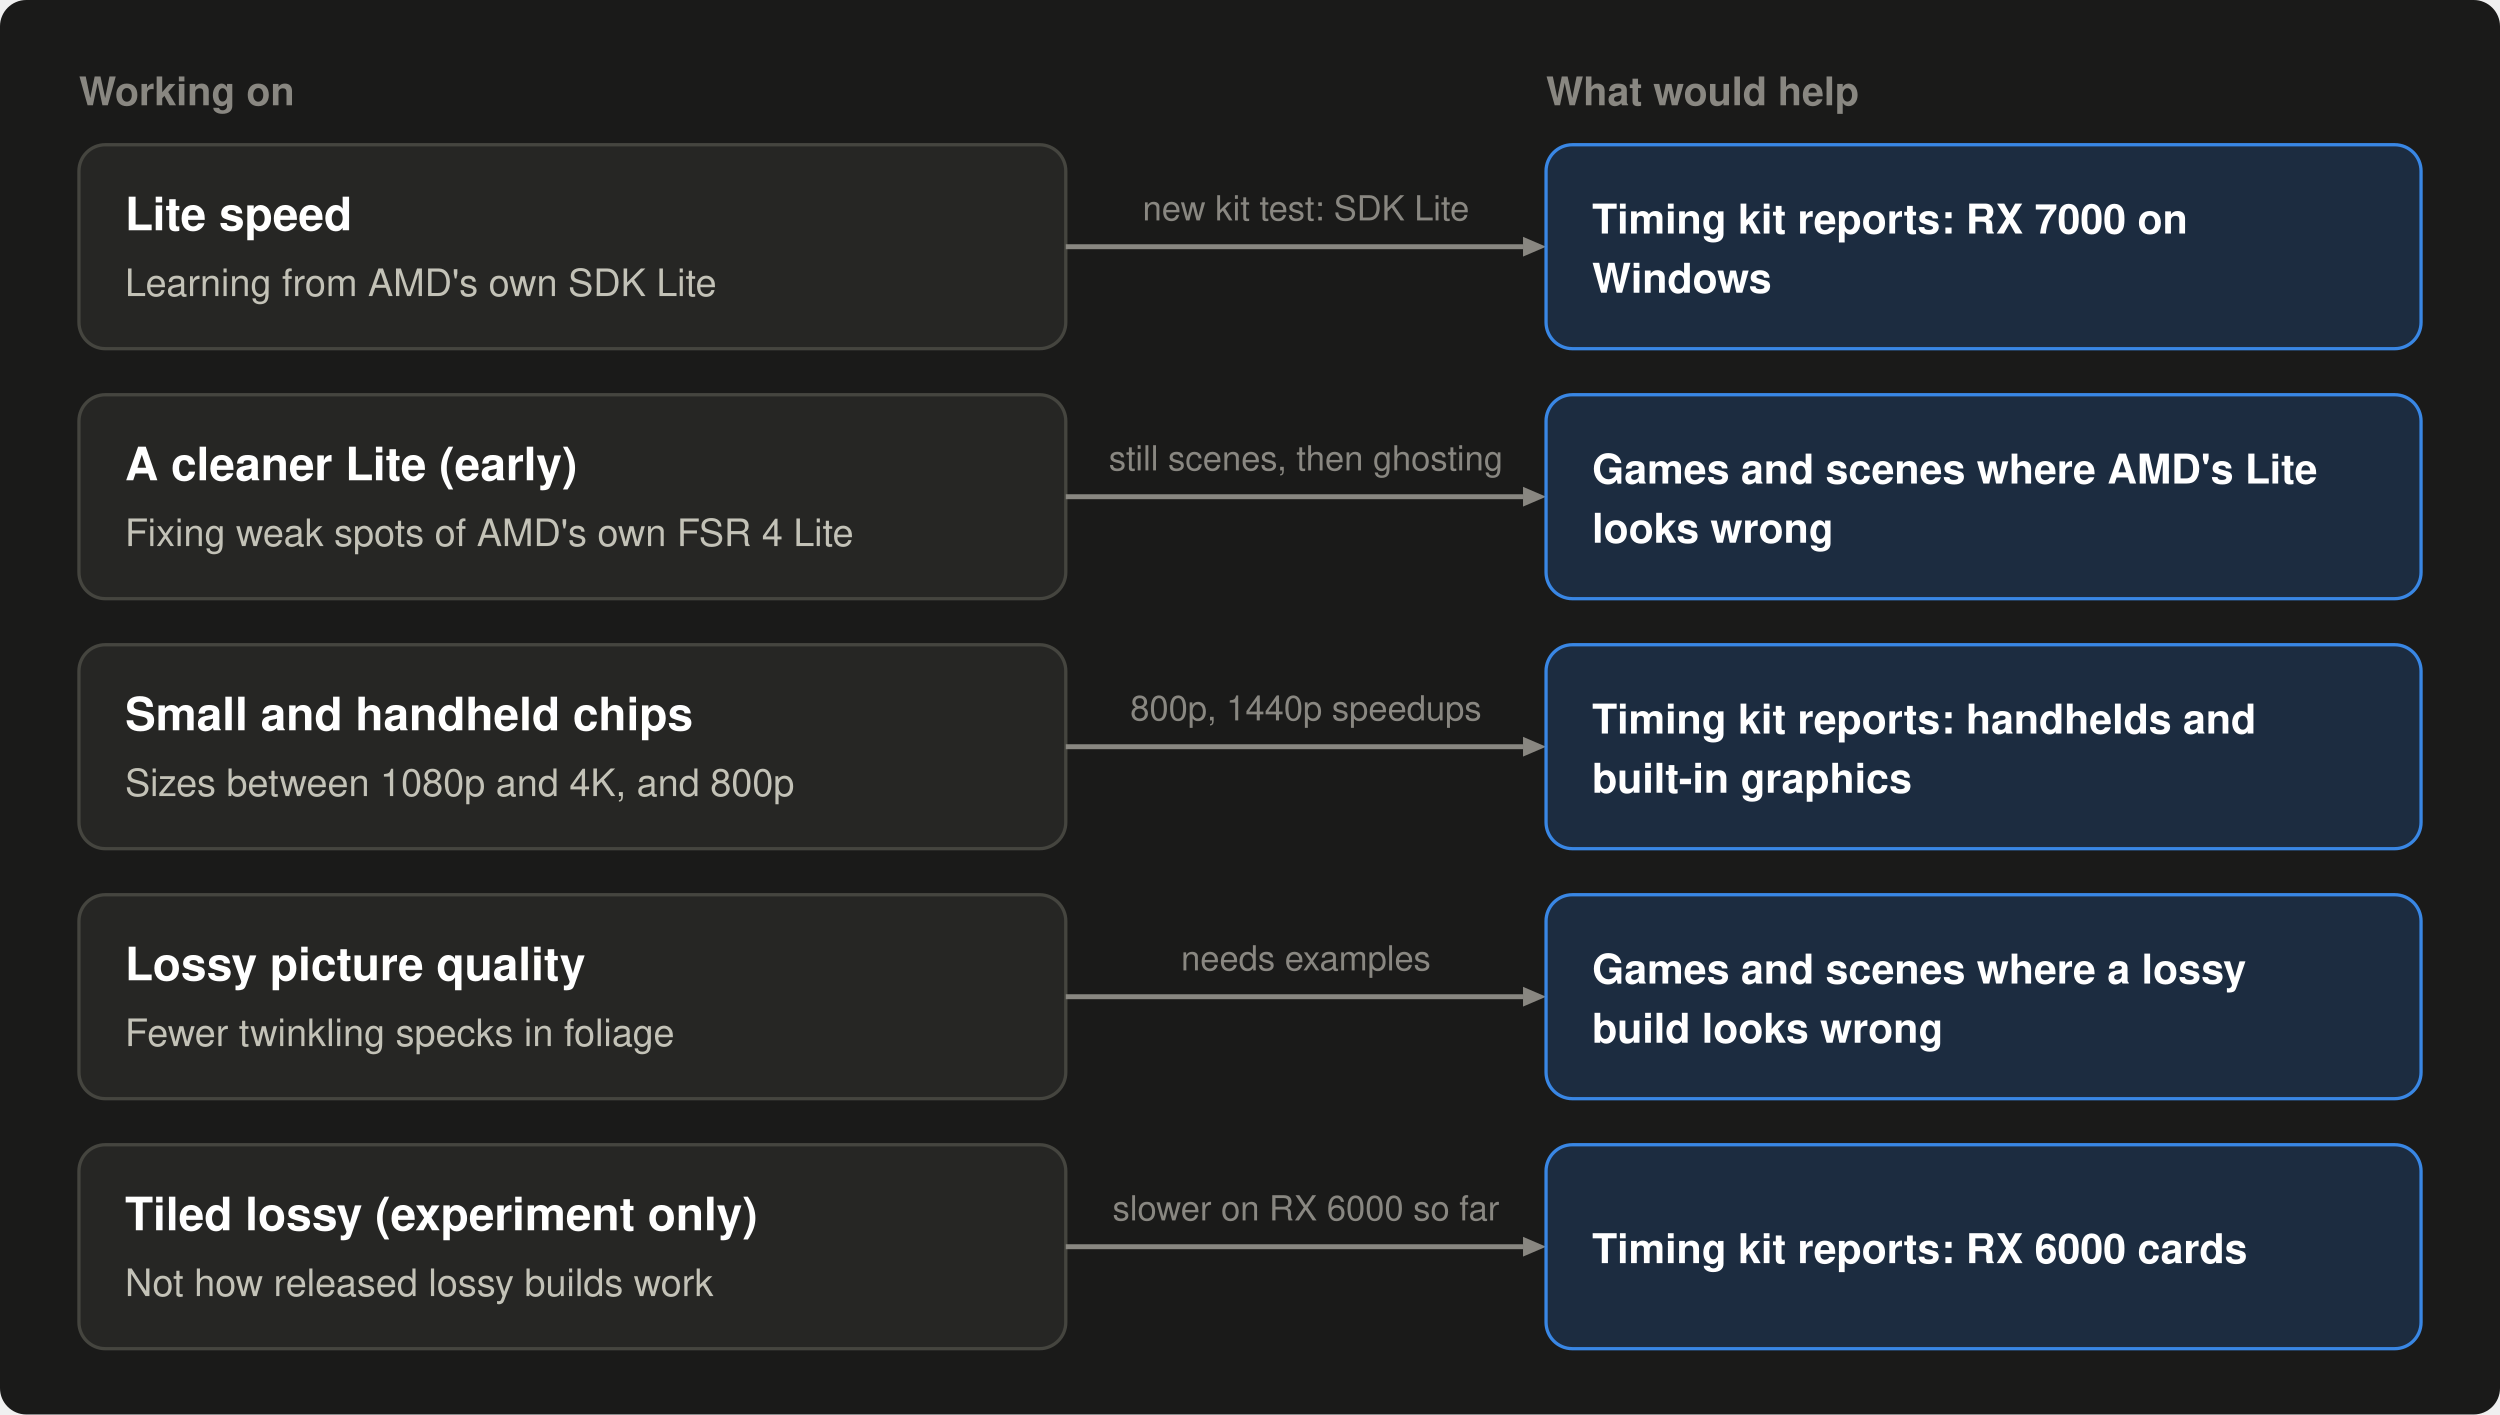
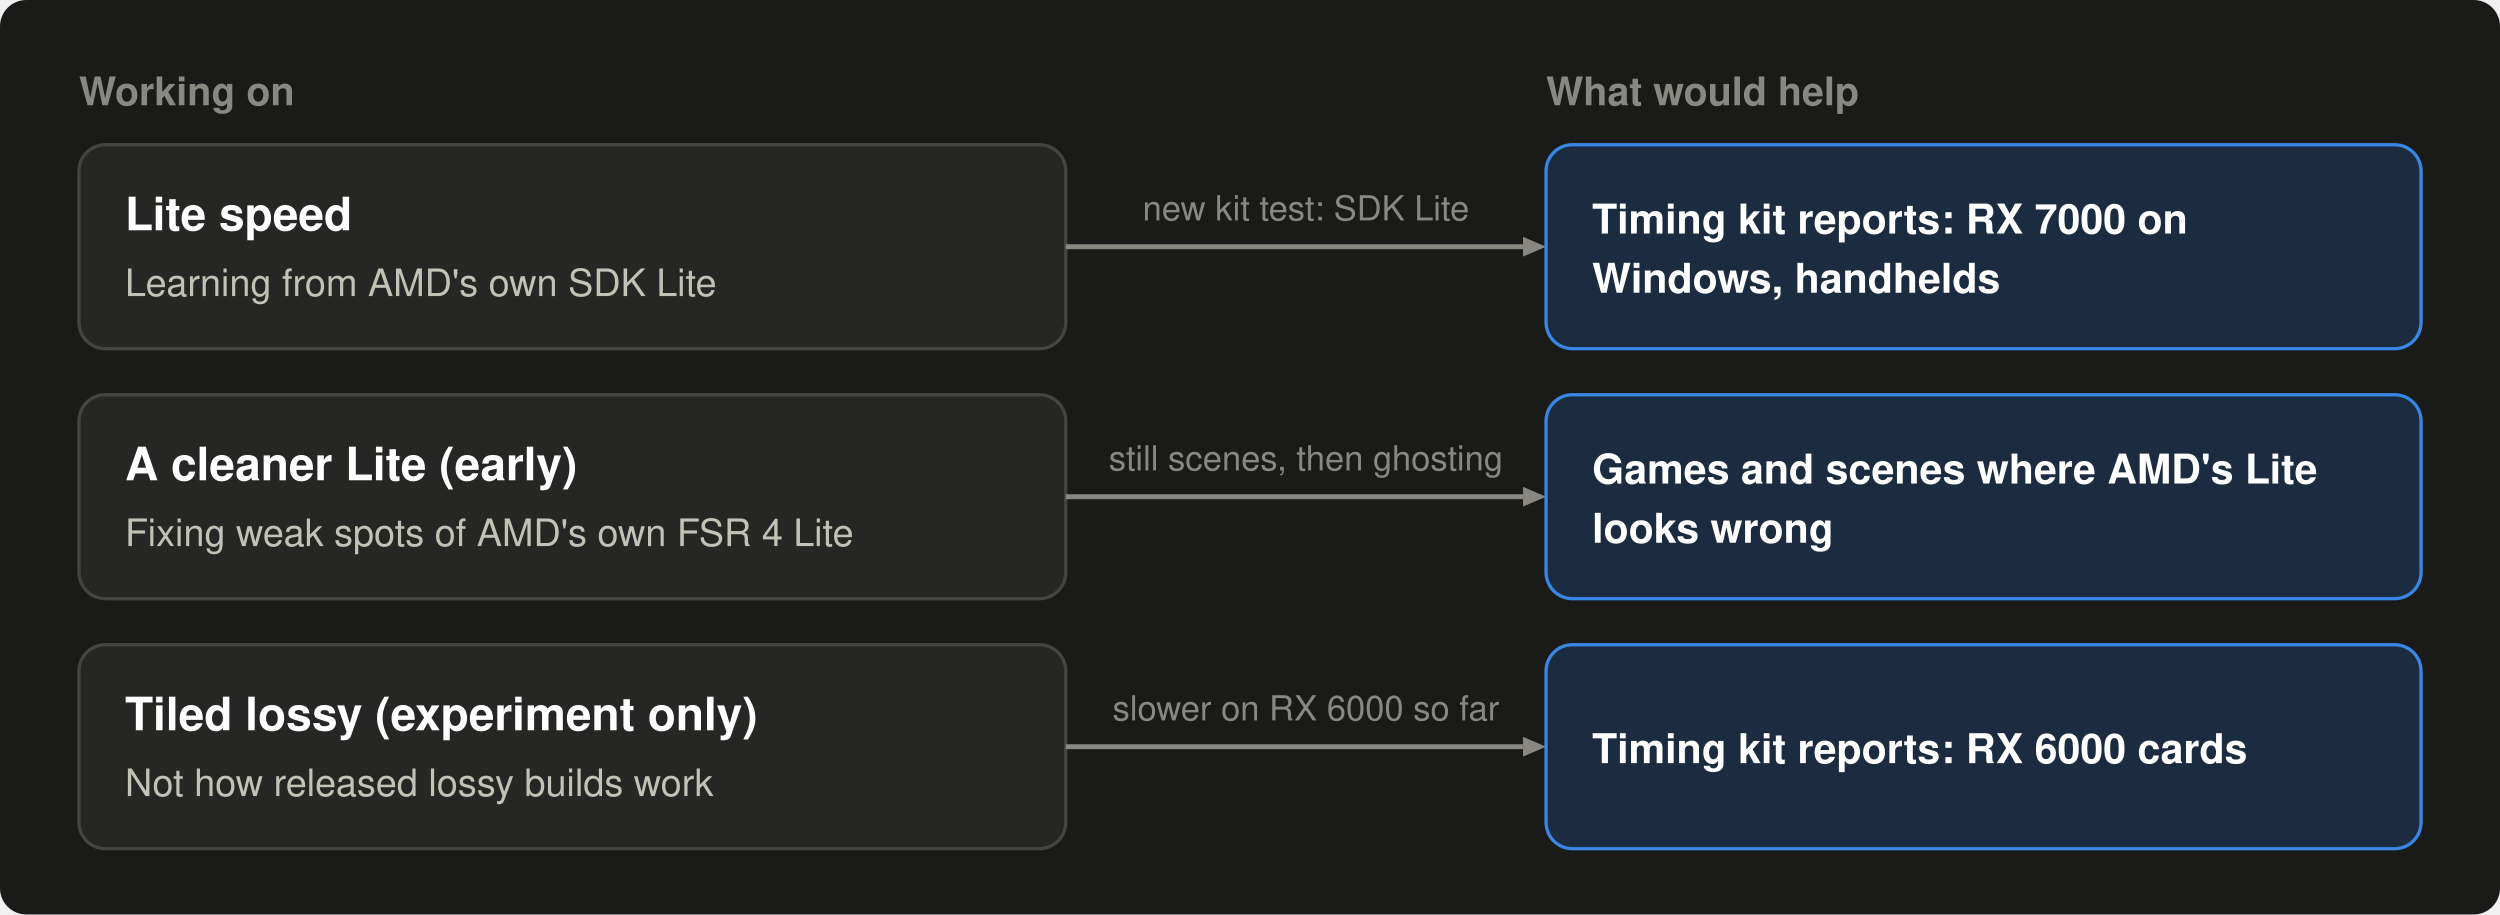
- <svg xmlns="http://www.w3.org/2000/svg" width="760" height="430" viewBox="0 0 760 430" role="img" aria-label="5 parts being worked on, each with what would help: Lite speed: Timing kit reports: RX 7000 on Windows; A cleaner Lite (early): Games and scenes where AMD's Lite looks wrong; Small and handheld chips: Timing kit reports: handhelds and built-in graphics; Lossy picture quality: Games and scenes where a lossy build looks wrong; Tiled lossy (experiment only): Timing kit reports: RX 6000 cards">
-   <rect width="760" height="430" rx="8" fill="#1a1a19" />
+ <svg xmlns="http://www.w3.org/2000/svg" width="760" height="278" viewBox="0 0 760 278" role="img" aria-label="3 parts being worked on, each with what would help: Lite speed: Timing kit reports: RX 7000 on Windows, handhelds; A cleaner Lite (early): Games and scenes where AMD's Lite looks wrong; Tiled lossy (experiment only): Timing kit reports: RX 6000 cards">
+   <rect width="760" height="278" rx="8" fill="#1a1a19" />
  <text x="24" y="32" font-family="-apple-system, 'Segoe UI', Helvetica, Arial, sans-serif" font-size="12" font-weight="600" text-anchor="start" fill="#898781">Working on</text>
  <text x="470" y="32" font-family="-apple-system, 'Segoe UI', Helvetica, Arial, sans-serif" font-size="12" font-weight="600" text-anchor="start" fill="#898781">What would help</text>
  <rect x="24" y="44" width="300" height="62" rx="8" fill="#262624" stroke="#45453f" />
  <text x="38" y="70" font-family="-apple-system, 'Segoe UI', Helvetica, Arial, sans-serif" font-size="14" font-weight="600" text-anchor="start" fill="#ffffff">Lite speed</text>
  <text x="38" y="90" font-family="-apple-system, 'Segoe UI', Helvetica, Arial, sans-serif" font-size="11.5" text-anchor="start" fill="#c3c2b7">Learning from AMD's own SDK Lite</text>
  <line x1="324" y1="75" x2="463" y2="75" stroke="#898781" stroke-width="1.5" />
  <polygon points="470,75 463,72 463,78" fill="#898781" />
  <text x="397" y="67" font-family="-apple-system, 'Segoe UI', Helvetica, Arial, sans-serif" font-size="10.5" text-anchor="middle" fill="#898781">new kit test: SDK Lite</text>
  <rect x="470" y="44" width="266" height="62" rx="8" fill="#1c2c40" stroke="#3987e5" />
  <text x="484" y="71" font-family="-apple-system, 'Segoe UI', Helvetica, Arial, sans-serif" font-size="12.5" font-weight="600" text-anchor="start" fill="#ffffff">Timing kit reports: RX 7000 on</text>
-   <text x="484" y="89" font-family="-apple-system, 'Segoe UI', Helvetica, Arial, sans-serif" font-size="12.5" font-weight="600" text-anchor="start" fill="#ffffff">Windows</text>
+   <text x="484" y="89" font-family="-apple-system, 'Segoe UI', Helvetica, Arial, sans-serif" font-size="12.5" font-weight="600" text-anchor="start" fill="#ffffff">Windows, handhelds</text>
  <rect x="24" y="120" width="300" height="62" rx="8" fill="#262624" stroke="#45453f" />
  <text x="38" y="146" font-family="-apple-system, 'Segoe UI', Helvetica, Arial, sans-serif" font-size="14" font-weight="600" text-anchor="start" fill="#ffffff">A cleaner Lite (early)</text>
  <text x="38" y="166" font-family="-apple-system, 'Segoe UI', Helvetica, Arial, sans-serif" font-size="11.5" text-anchor="start" fill="#c3c2b7">Fixing weak spots of AMD's own FSR 4 Lite</text>
  <line x1="324" y1="151" x2="463" y2="151" stroke="#898781" stroke-width="1.5" />
  <polygon points="470,151 463,148 463,154" fill="#898781" />
  <text x="397" y="143" font-family="-apple-system, 'Segoe UI', Helvetica, Arial, sans-serif" font-size="10.5" text-anchor="middle" fill="#898781">still scenes, then ghosting</text>
  <rect x="470" y="120" width="266" height="62" rx="8" fill="#1c2c40" stroke="#3987e5" />
  <text x="484" y="147" font-family="-apple-system, 'Segoe UI', Helvetica, Arial, sans-serif" font-size="12.5" font-weight="600" text-anchor="start" fill="#ffffff">Games and scenes where AMD's Lite</text>
  <text x="484" y="165" font-family="-apple-system, 'Segoe UI', Helvetica, Arial, sans-serif" font-size="12.5" font-weight="600" text-anchor="start" fill="#ffffff">looks wrong</text>
  <rect x="24" y="196" width="300" height="62" rx="8" fill="#262624" stroke="#45453f" />
-   <text x="38" y="222" font-family="-apple-system, 'Segoe UI', Helvetica, Arial, sans-serif" font-size="14" font-weight="600" text-anchor="start" fill="#ffffff">Small and handheld chips</text>
-   <text x="38" y="242" font-family="-apple-system, 'Segoe UI', Helvetica, Arial, sans-serif" font-size="11.5" text-anchor="start" fill="#c3c2b7">Sizes between 1080p and 4K, and 800p</text>
+   <text x="38" y="222" font-family="-apple-system, 'Segoe UI', Helvetica, Arial, sans-serif" font-size="14" font-weight="600" text-anchor="start" fill="#ffffff">Tiled lossy (experiment only)</text>
+   <text x="38" y="242" font-family="-apple-system, 'Segoe UI', Helvetica, Arial, sans-serif" font-size="11.5" text-anchor="start" fill="#c3c2b7">Not how released lossy builds work</text>
  <line x1="324" y1="227" x2="463" y2="227" stroke="#898781" stroke-width="1.5" />
  <polygon points="470,227 463,224 463,230" fill="#898781" />
-   <text x="397" y="219" font-family="-apple-system, 'Segoe UI', Helvetica, Arial, sans-serif" font-size="10.5" text-anchor="middle" fill="#898781">800p, 1440p speedups</text>
+   <text x="397" y="219" font-family="-apple-system, 'Segoe UI', Helvetica, Arial, sans-serif" font-size="10.5" text-anchor="middle" fill="#898781">slower on RX 6000 so far</text>
  <rect x="470" y="196" width="266" height="62" rx="8" fill="#1c2c40" stroke="#3987e5" />
-   <text x="484" y="223" font-family="-apple-system, 'Segoe UI', Helvetica, Arial, sans-serif" font-size="12.5" font-weight="600" text-anchor="start" fill="#ffffff">Timing kit reports: handhelds and</text>
-   <text x="484" y="241" font-family="-apple-system, 'Segoe UI', Helvetica, Arial, sans-serif" font-size="12.5" font-weight="600" text-anchor="start" fill="#ffffff">built-in graphics</text>
-   <rect x="24" y="272" width="300" height="62" rx="8" fill="#262624" stroke="#45453f" />
-   <text x="38" y="298" font-family="-apple-system, 'Segoe UI', Helvetica, Arial, sans-serif" font-size="14" font-weight="600" text-anchor="start" fill="#ffffff">Lossy picture quality</text>
-   <text x="38" y="318" font-family="-apple-system, 'Segoe UI', Helvetica, Arial, sans-serif" font-size="11.5" text-anchor="start" fill="#c3c2b7">Fewer twinkling specks in foliage</text>
-   <line x1="324" y1="303" x2="463" y2="303" stroke="#898781" stroke-width="1.5" />
-   <polygon points="470,303 463,300 463,306" fill="#898781" />
-   <text x="397" y="295" font-family="-apple-system, 'Segoe UI', Helvetica, Arial, sans-serif" font-size="10.5" text-anchor="middle" fill="#898781">needs examples</text>
-   <rect x="470" y="272" width="266" height="62" rx="8" fill="#1c2c40" stroke="#3987e5" />
-   <text x="484" y="299" font-family="-apple-system, 'Segoe UI', Helvetica, Arial, sans-serif" font-size="12.5" font-weight="600" text-anchor="start" fill="#ffffff">Games and scenes where a lossy</text>
-   <text x="484" y="317" font-family="-apple-system, 'Segoe UI', Helvetica, Arial, sans-serif" font-size="12.5" font-weight="600" text-anchor="start" fill="#ffffff">build looks wrong</text>
-   <rect x="24" y="348" width="300" height="62" rx="8" fill="#262624" stroke="#45453f" />
-   <text x="38" y="374" font-family="-apple-system, 'Segoe UI', Helvetica, Arial, sans-serif" font-size="14" font-weight="600" text-anchor="start" fill="#ffffff">Tiled lossy (experiment only)</text>
-   <text x="38" y="394" font-family="-apple-system, 'Segoe UI', Helvetica, Arial, sans-serif" font-size="11.5" text-anchor="start" fill="#c3c2b7">Not how released lossy builds work</text>
-   <line x1="324" y1="379" x2="463" y2="379" stroke="#898781" stroke-width="1.5" />
-   <polygon points="470,379 463,376 463,382" fill="#898781" />
-   <text x="397" y="371" font-family="-apple-system, 'Segoe UI', Helvetica, Arial, sans-serif" font-size="10.5" text-anchor="middle" fill="#898781">slower on RX 6000 so far</text>
-   <rect x="470" y="348" width="266" height="62" rx="8" fill="#1c2c40" stroke="#3987e5" />
-   <text x="484" y="384" font-family="-apple-system, 'Segoe UI', Helvetica, Arial, sans-serif" font-size="12.5" font-weight="600" text-anchor="start" fill="#ffffff">Timing kit reports: RX 6000 cards</text>
+   <text x="484" y="232" font-family="-apple-system, 'Segoe UI', Helvetica, Arial, sans-serif" font-size="12.5" font-weight="600" text-anchor="start" fill="#ffffff">Timing kit reports: RX 6000 cards</text>
</svg>
